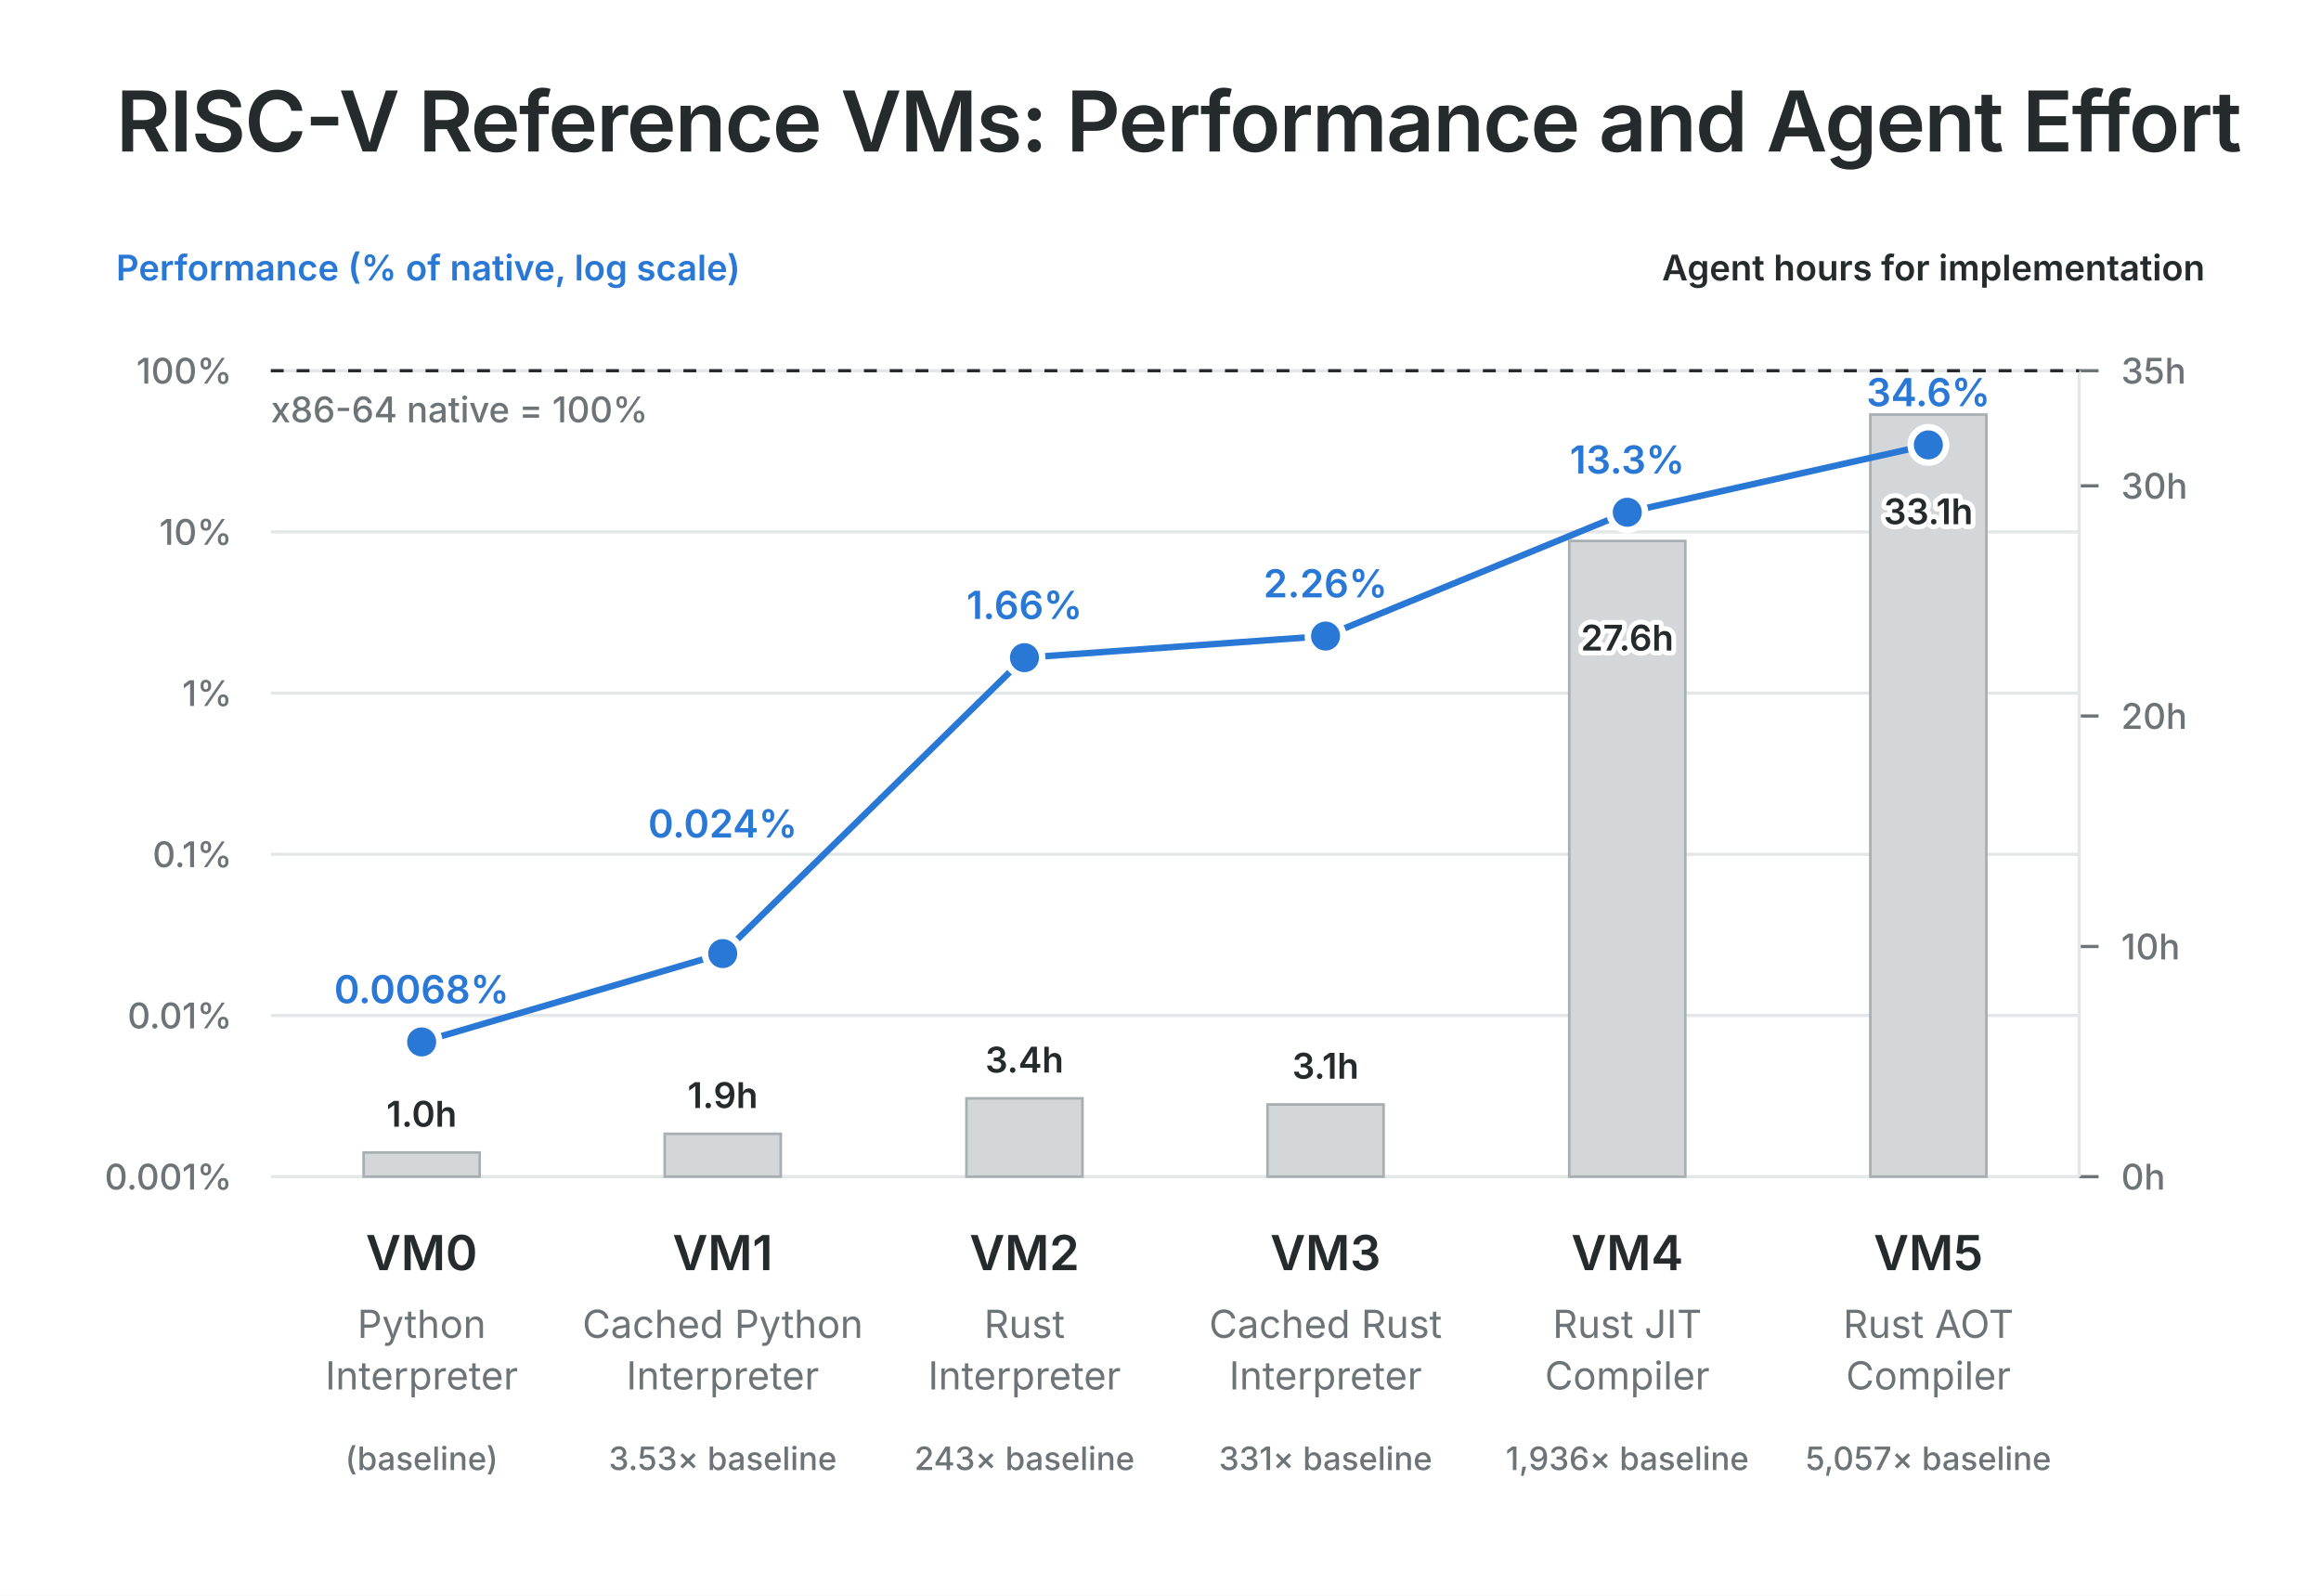
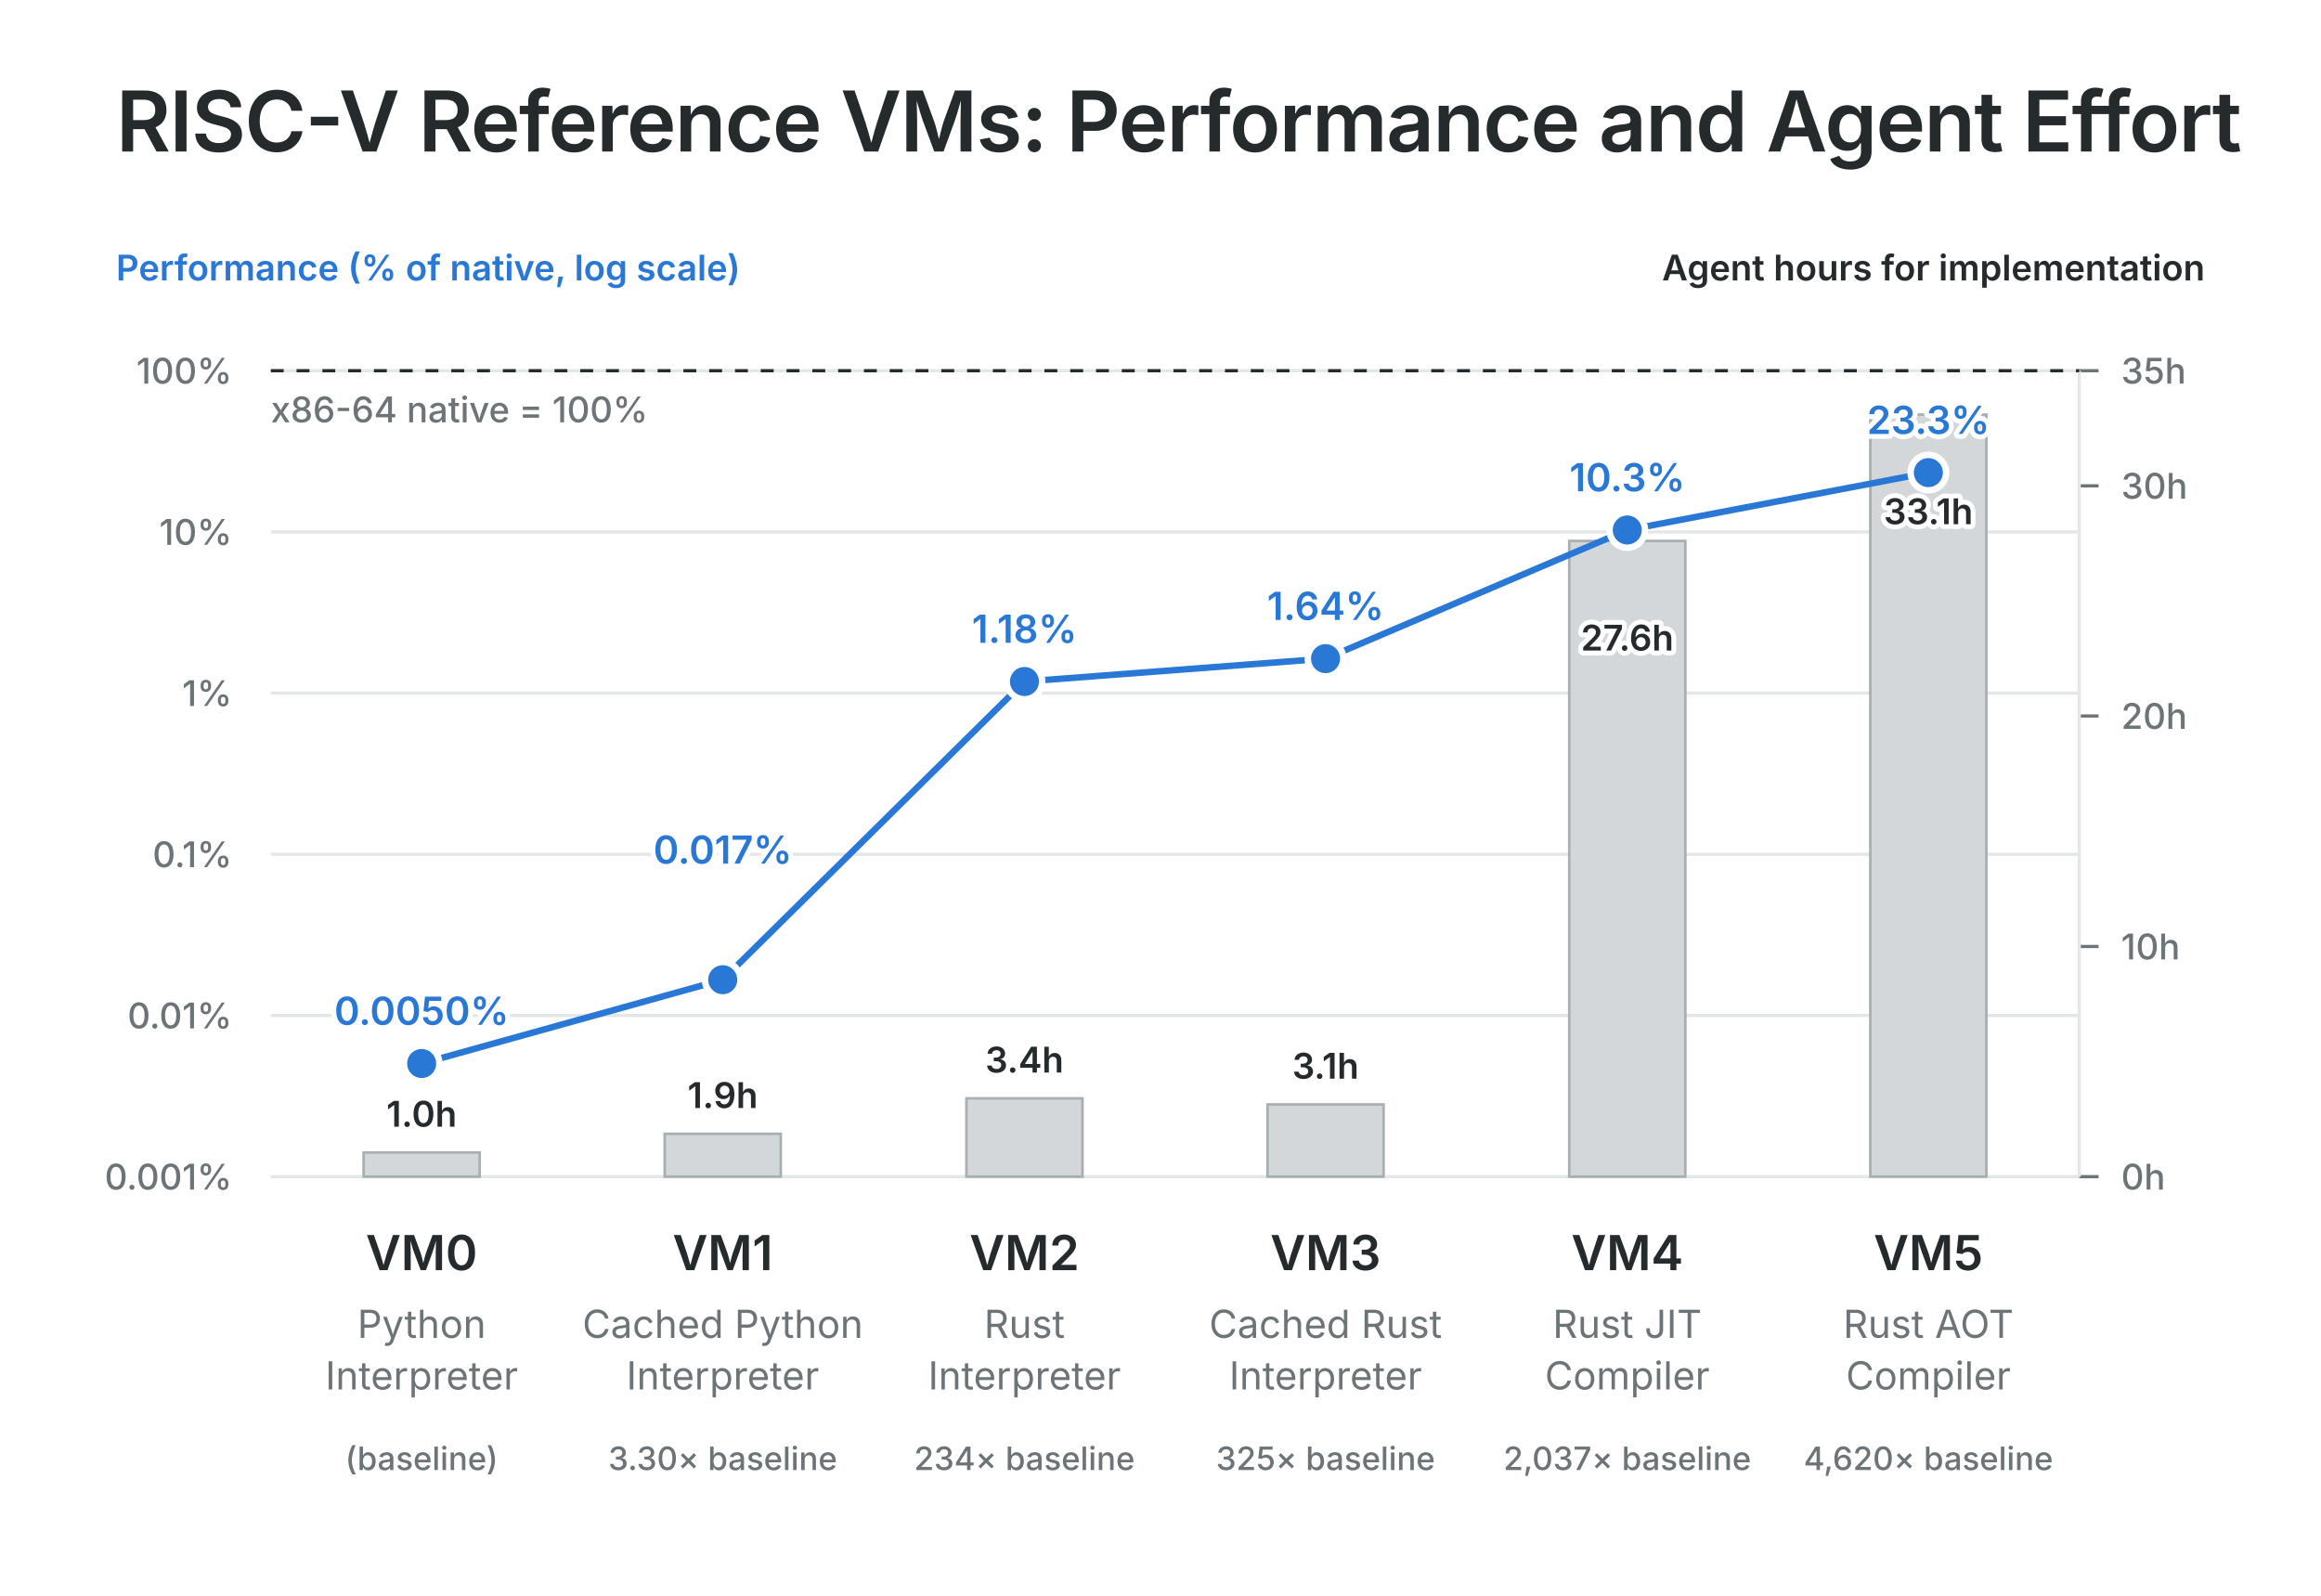
<svg xmlns="http://www.w3.org/2000/svg" viewBox="0 0 720 495" role="img" aria-labelledby="title desc">
  <style>
text { font-family: Inter, ui-sans-serif, system-ui, -apple-system, BlinkMacSystemFont, "Segoe UI", sans-serif; }
.title { fill: #252a2d; font-size: 26px; font-weight: 600; letter-spacing: -0.4px; }
.subtitle { fill: #6d7478; font-size: 14px; font-weight: 400; }
.config { fill: #6d7478; font-size: 11px; font-weight: 500; }
.axis { fill: #6d7478; font-size: 11px; font-weight: 500; }
.performance-axis-title { fill: #2a78d6; font-size: 11px; font-weight: 600; }
.effort-axis-title { fill: #252a2d; font-size: 11px; font-weight: 600; }
.vm { fill: #252a2d; font-size: 15px; font-weight: 600; }
.architecture { fill: #6d7478; font-size: 12px; font-weight: 400; }
.implementation { fill: #252a2d; font-size: 13px; font-weight: 600; }
.value { fill: #2a78d6; font-size: 12px; font-weight: 600; paint-order: stroke; stroke: #ffffff; stroke-width: 3px; stroke-linejoin: round; }
.baseline { fill: #6d7478; font-size: 10px; font-weight: 500; }
.barvalue { fill: #252a2d; font-size: 11px; font-weight: 600; paint-order: stroke; stroke: #ffffff; stroke-width: 3px; stroke-linejoin: round; }
</style>
  <rect width="720" height="495" fill="#ffffff" />
  <text x="36.0" y="47.0" class="title">RISC-V Reference VMs: Performance and Agent Effort</text>
  <text x="36.0" y="87.0" class="performance-axis-title">Performance (% of native, log scale)</text>
  <text x="684.0" y="87.0" class="effort-axis-title" text-anchor="end">Agent hours for implementation</text>
  <line x1="84.0" y1="365.0" x2="645.0" y2="365.0" stroke="#e4e7e8" stroke-width="1" />
  <text x="72.0" y="369.0" class="axis" text-anchor="end">0.001%</text>
  <line x1="84.0" y1="315.0" x2="645.0" y2="315.0" stroke="#e4e7e8" stroke-width="1" />
  <text x="72.0" y="319.0" class="axis" text-anchor="end">0.01%</text>
  <line x1="84.0" y1="265.0" x2="645.0" y2="265.0" stroke="#e4e7e8" stroke-width="1" />
  <text x="72.0" y="269.0" class="axis" text-anchor="end">0.1%</text>
  <line x1="84.0" y1="215.0" x2="645.0" y2="215.0" stroke="#e4e7e8" stroke-width="1" />
  <text x="72.0" y="219.0" class="axis" text-anchor="end">1%</text>
  <line x1="84.0" y1="165.0" x2="645.0" y2="165.0" stroke="#e4e7e8" stroke-width="1" />
  <text x="72.0" y="169.0" class="axis" text-anchor="end">10%</text>
  <line x1="84.0" y1="115.0" x2="645.0" y2="115.0" stroke="#e4e7e8" stroke-width="1" />
  <text x="72.0" y="119.0" class="axis" text-anchor="end">100%</text>
  <line x1="645.0" y1="365.0" x2="651.0" y2="365.0" stroke="#6d7478" stroke-width="1" />
  <text x="658.0" y="369.0" class="axis">0h</text>
  <line x1="645.0" y1="293.6" x2="651.0" y2="293.6" stroke="#6d7478" stroke-width="1" />
  <text x="658.0" y="297.6" class="axis">10h</text>
  <line x1="645.0" y1="222.1" x2="651.0" y2="222.1" stroke="#6d7478" stroke-width="1" />
  <text x="658.0" y="226.1" class="axis">20h</text>
  <line x1="645.0" y1="150.7" x2="651.0" y2="150.7" stroke="#6d7478" stroke-width="1" />
  <text x="658.0" y="154.7" class="axis">30h</text>
  <line x1="645.0" y1="115.0" x2="651.0" y2="115.0" stroke="#6d7478" stroke-width="1" />
  <text x="658.0" y="119.0" class="axis">35h</text>
  <line x1="645.0" y1="115.0" x2="645.0" y2="365.0" stroke="#e4e7e8" stroke-width="1" />
  <rect x="112.8" y="357.5" width="36.0" height="7.5" fill="#d3d7d9" stroke="#a8afb2" stroke-width="0.8" />
  <text x="130.8" y="349.5" class="barvalue" text-anchor="middle">1.0h</text>
  <rect x="206.2" y="351.7" width="36.0" height="13.3" fill="#d3d7d9" stroke="#a8afb2" stroke-width="0.8" />
  <text x="224.2" y="343.7" class="barvalue" text-anchor="middle">1.9h</text>
  <rect x="299.8" y="340.7" width="36.0" height="24.3" fill="#d3d7d9" stroke="#a8afb2" stroke-width="0.8" />
  <text x="317.8" y="332.7" class="barvalue" text-anchor="middle">3.4h</text>
  <rect x="393.2" y="342.6" width="36.0" height="22.4" fill="#d3d7d9" stroke="#a8afb2" stroke-width="0.8" />
  <text x="411.2" y="334.6" class="barvalue" text-anchor="middle">3.1h</text>
  <rect x="486.8" y="167.8" width="36.0" height="197.2" fill="#d3d7d9" stroke="#a8afb2" stroke-width="0.8" />
  <text x="504.8" y="201.8" class="barvalue" text-anchor="middle">27.6h</text>
  <rect x="580.2" y="128.6" width="36.0" height="236.4" fill="#d3d7d9" stroke="#a8afb2" stroke-width="0.8" />
  <text x="598.2" y="162.6" class="barvalue" text-anchor="middle">33.1h</text>
  <line x1="84.0" y1="115.0" x2="645.0" y2="115.0" stroke="#252a2d" stroke-width="1" stroke-dasharray="4 4" />
  <text x="84.0" y="131.0" class="axis">x86-64 native = 100%</text>
  <text x="130.8" y="394.0" class="vm" text-anchor="middle">VM0</text>
  <text x="130.8" y="415.0" class="architecture" text-anchor="middle">Python</text>
  <text x="130.8" y="431.0" class="architecture" text-anchor="middle">Interpreter</text>
  <text x="130.8" y="456.0" class="baseline" text-anchor="middle">(baseline)</text>
  <text x="224.2" y="394.0" class="vm" text-anchor="middle">VM1</text>
  <text x="224.2" y="415.0" class="architecture" text-anchor="middle">Cached Python</text>
  <text x="224.2" y="431.0" class="architecture" text-anchor="middle">Interpreter</text>
-   <text x="224.2" y="456.0" class="baseline" text-anchor="middle">3.53× baseline</text>
+   <text x="224.2" y="456.0" class="baseline" text-anchor="middle">3.30× baseline</text>
  <text x="317.8" y="394.0" class="vm" text-anchor="middle">VM2</text>
  <text x="317.8" y="415.0" class="architecture" text-anchor="middle">Rust</text>
  <text x="317.8" y="431.0" class="architecture" text-anchor="middle">Interpreter</text>
-   <text x="317.8" y="456.0" class="baseline" text-anchor="middle">243× baseline</text>
+   <text x="317.8" y="456.0" class="baseline" text-anchor="middle">234× baseline</text>
  <text x="411.2" y="394.0" class="vm" text-anchor="middle">VM3</text>
  <text x="411.2" y="415.0" class="architecture" text-anchor="middle">Cached Rust</text>
  <text x="411.2" y="431.0" class="architecture" text-anchor="middle">Interpreter</text>
-   <text x="411.2" y="456.0" class="baseline" text-anchor="middle">331× baseline</text>
+   <text x="411.2" y="456.0" class="baseline" text-anchor="middle">325× baseline</text>
  <text x="504.8" y="394.0" class="vm" text-anchor="middle">VM4</text>
  <text x="504.8" y="415.0" class="architecture" text-anchor="middle">Rust JIT</text>
  <text x="504.8" y="431.0" class="architecture" text-anchor="middle">Compiler</text>
-   <text x="504.8" y="456.0" class="baseline" text-anchor="middle">1,936× baseline</text>
+   <text x="504.8" y="456.0" class="baseline" text-anchor="middle">2,037× baseline</text>
  <text x="598.2" y="394.0" class="vm" text-anchor="middle">VM5</text>
  <text x="598.2" y="415.0" class="architecture" text-anchor="middle">Rust AOT</text>
  <text x="598.2" y="431.0" class="architecture" text-anchor="middle">Compiler</text>
-   <text x="598.2" y="456.0" class="baseline" text-anchor="middle">5,057× baseline</text>
-   <path d="M 130.8 323.2 L 224.2 295.8 L 317.8 204.0 L 411.2 197.3 L 504.8 158.9 L 598.2 138.0" fill="none" stroke="#2a78d6" stroke-width="2" stroke-linecap="round" stroke-linejoin="round" />
-   <circle cx="130.8" cy="323.2" r="5.5" fill="#2a78d6" stroke="#ffffff" stroke-width="2" />
-   <text x="130.8" y="311.2" class="value" text-anchor="middle">0.0068%</text>
-   <circle cx="224.2" cy="295.8" r="5.5" fill="#2a78d6" stroke="#ffffff" stroke-width="2" />
-   <text x="224.2" y="259.8" class="value" text-anchor="middle">0.024%</text>
-   <circle cx="317.8" cy="204.0" r="5.5" fill="#2a78d6" stroke="#ffffff" stroke-width="2" />
-   <text x="317.8" y="192.0" class="value" text-anchor="middle">1.66%</text>
-   <circle cx="411.2" cy="197.3" r="5.5" fill="#2a78d6" stroke="#ffffff" stroke-width="2" />
-   <text x="411.2" y="185.3" class="value" text-anchor="middle">2.26%</text>
-   <circle cx="504.8" cy="158.9" r="5.5" fill="#2a78d6" stroke="#ffffff" stroke-width="2" />
-   <text x="504.8" y="146.9" class="value" text-anchor="middle">13.3%</text>
-   <circle cx="598.2" cy="138.0" r="5.5" fill="#2a78d6" stroke="#ffffff" stroke-width="2" />
-   <text x="598.2" y="126.0" class="value" text-anchor="middle">34.6%</text>
+   <text x="598.2" y="456.0" class="baseline" text-anchor="middle">4,620× baseline</text>
+   <path d="M 130.8 329.9 L 224.2 303.9 L 317.8 211.4 L 411.2 204.3 L 504.8 164.4 L 598.2 146.6" fill="none" stroke="#2a78d6" stroke-width="2" stroke-linecap="round" stroke-linejoin="round" />
+   <circle cx="130.8" cy="329.9" r="5.5" fill="#2a78d6" stroke="#ffffff" stroke-width="2" />
+   <text x="130.8" y="317.9" class="value" text-anchor="middle">0.0050%</text>
+   <circle cx="224.2" cy="303.9" r="5.5" fill="#2a78d6" stroke="#ffffff" stroke-width="2" />
+   <text x="224.2" y="267.9" class="value" text-anchor="middle">0.017%</text>
+   <circle cx="317.8" cy="211.4" r="5.5" fill="#2a78d6" stroke="#ffffff" stroke-width="2" />
+   <text x="317.8" y="199.4" class="value" text-anchor="middle">1.18%</text>
+   <circle cx="411.2" cy="204.3" r="5.5" fill="#2a78d6" stroke="#ffffff" stroke-width="2" />
+   <text x="411.2" y="192.3" class="value" text-anchor="middle">1.64%</text>
+   <circle cx="504.8" cy="164.4" r="5.5" fill="#2a78d6" stroke="#ffffff" stroke-width="2" />
+   <text x="504.8" y="152.4" class="value" text-anchor="middle">10.3%</text>
+   <circle cx="598.2" cy="146.6" r="5.5" fill="#2a78d6" stroke="#ffffff" stroke-width="2" />
+   <text x="598.2" y="134.6" class="value" text-anchor="middle">23.3%</text>
</svg>
